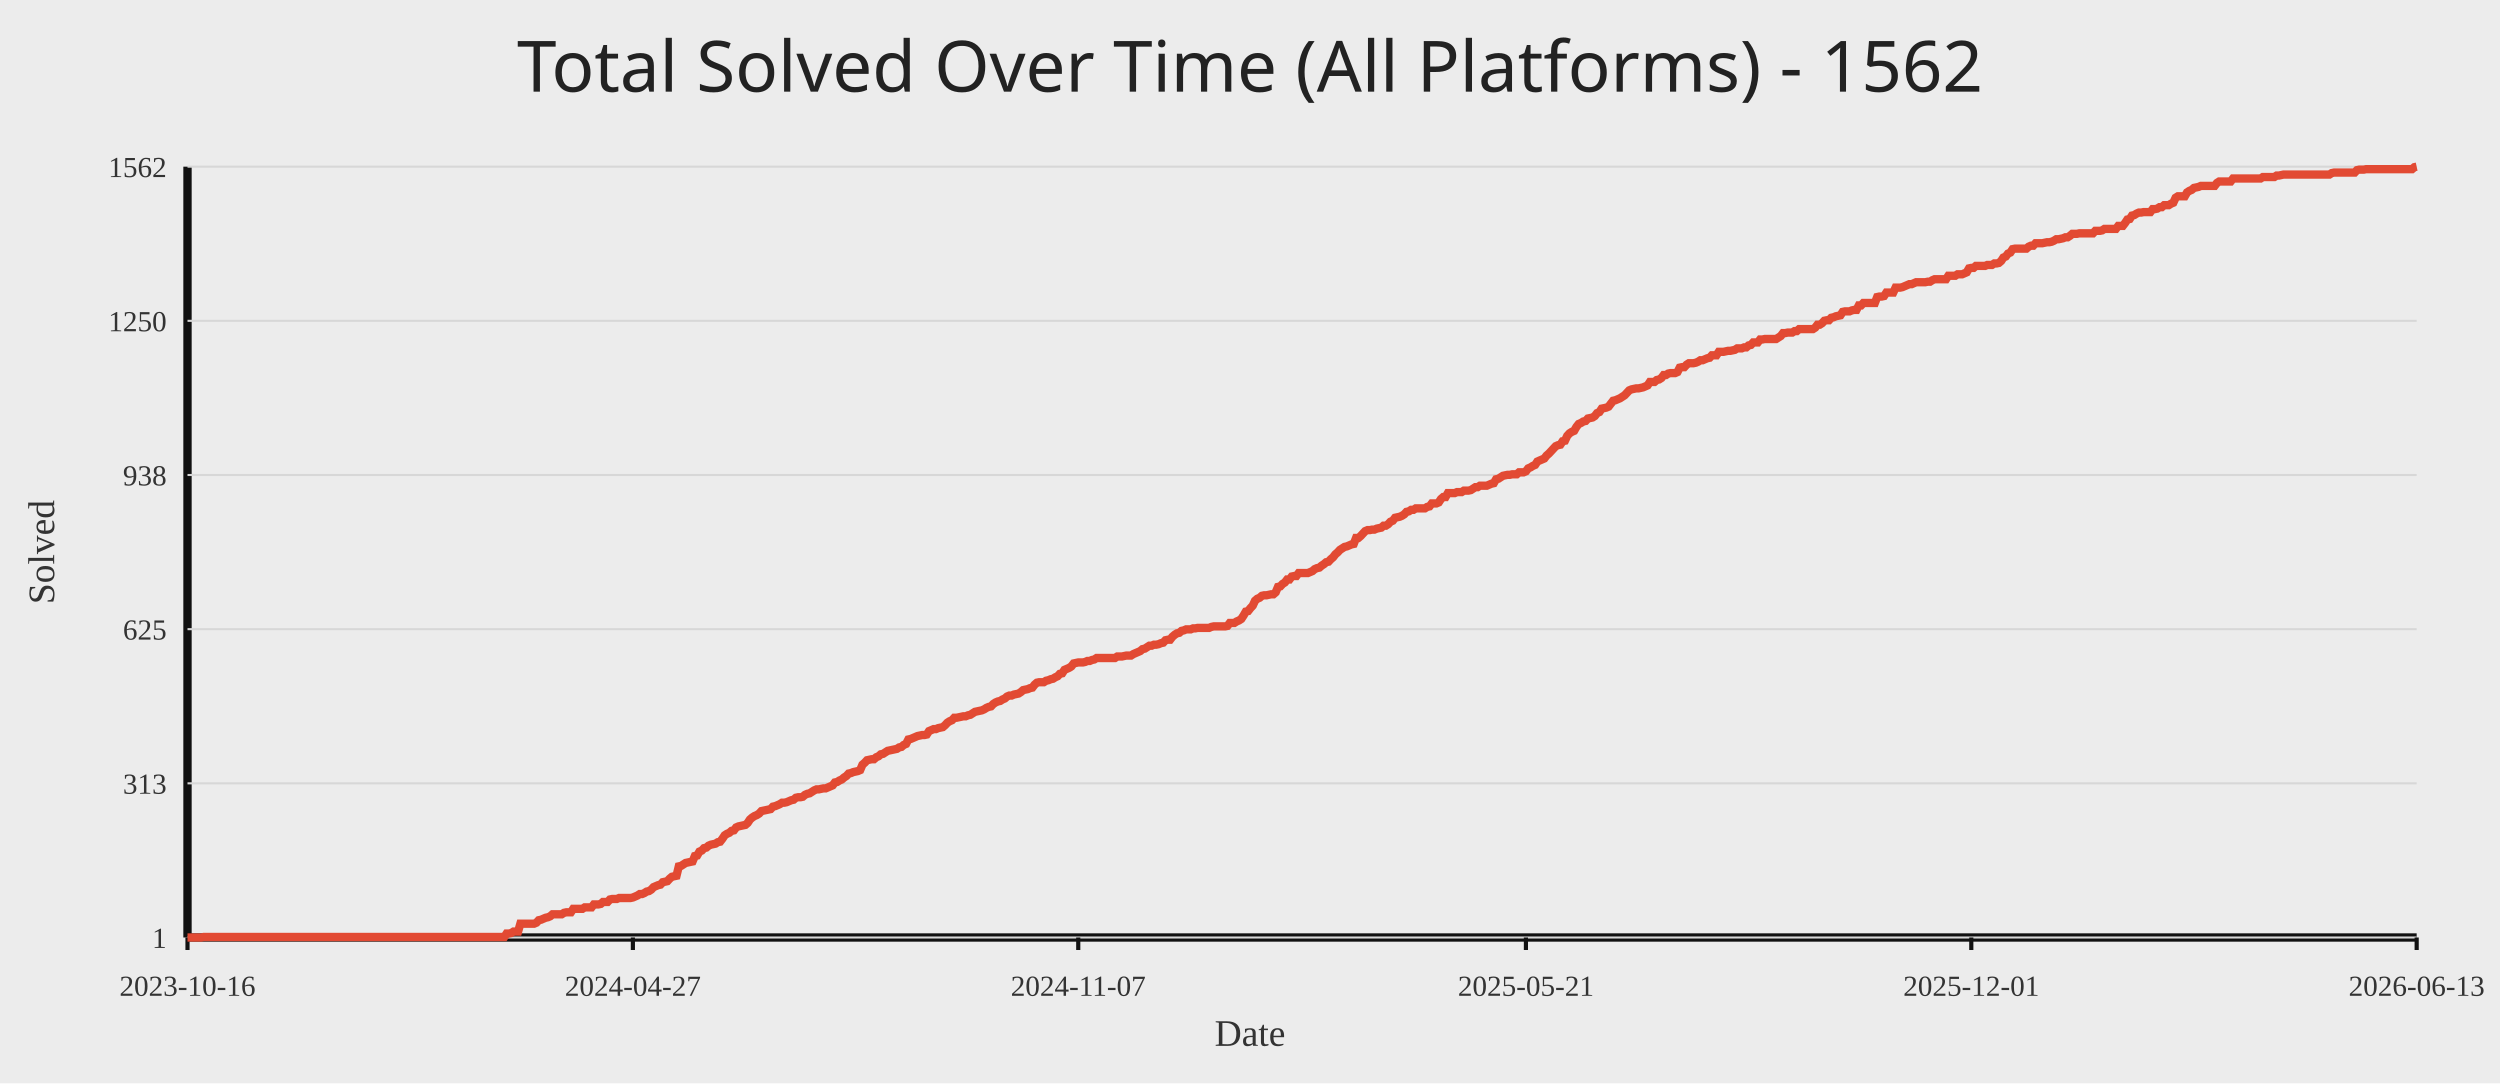
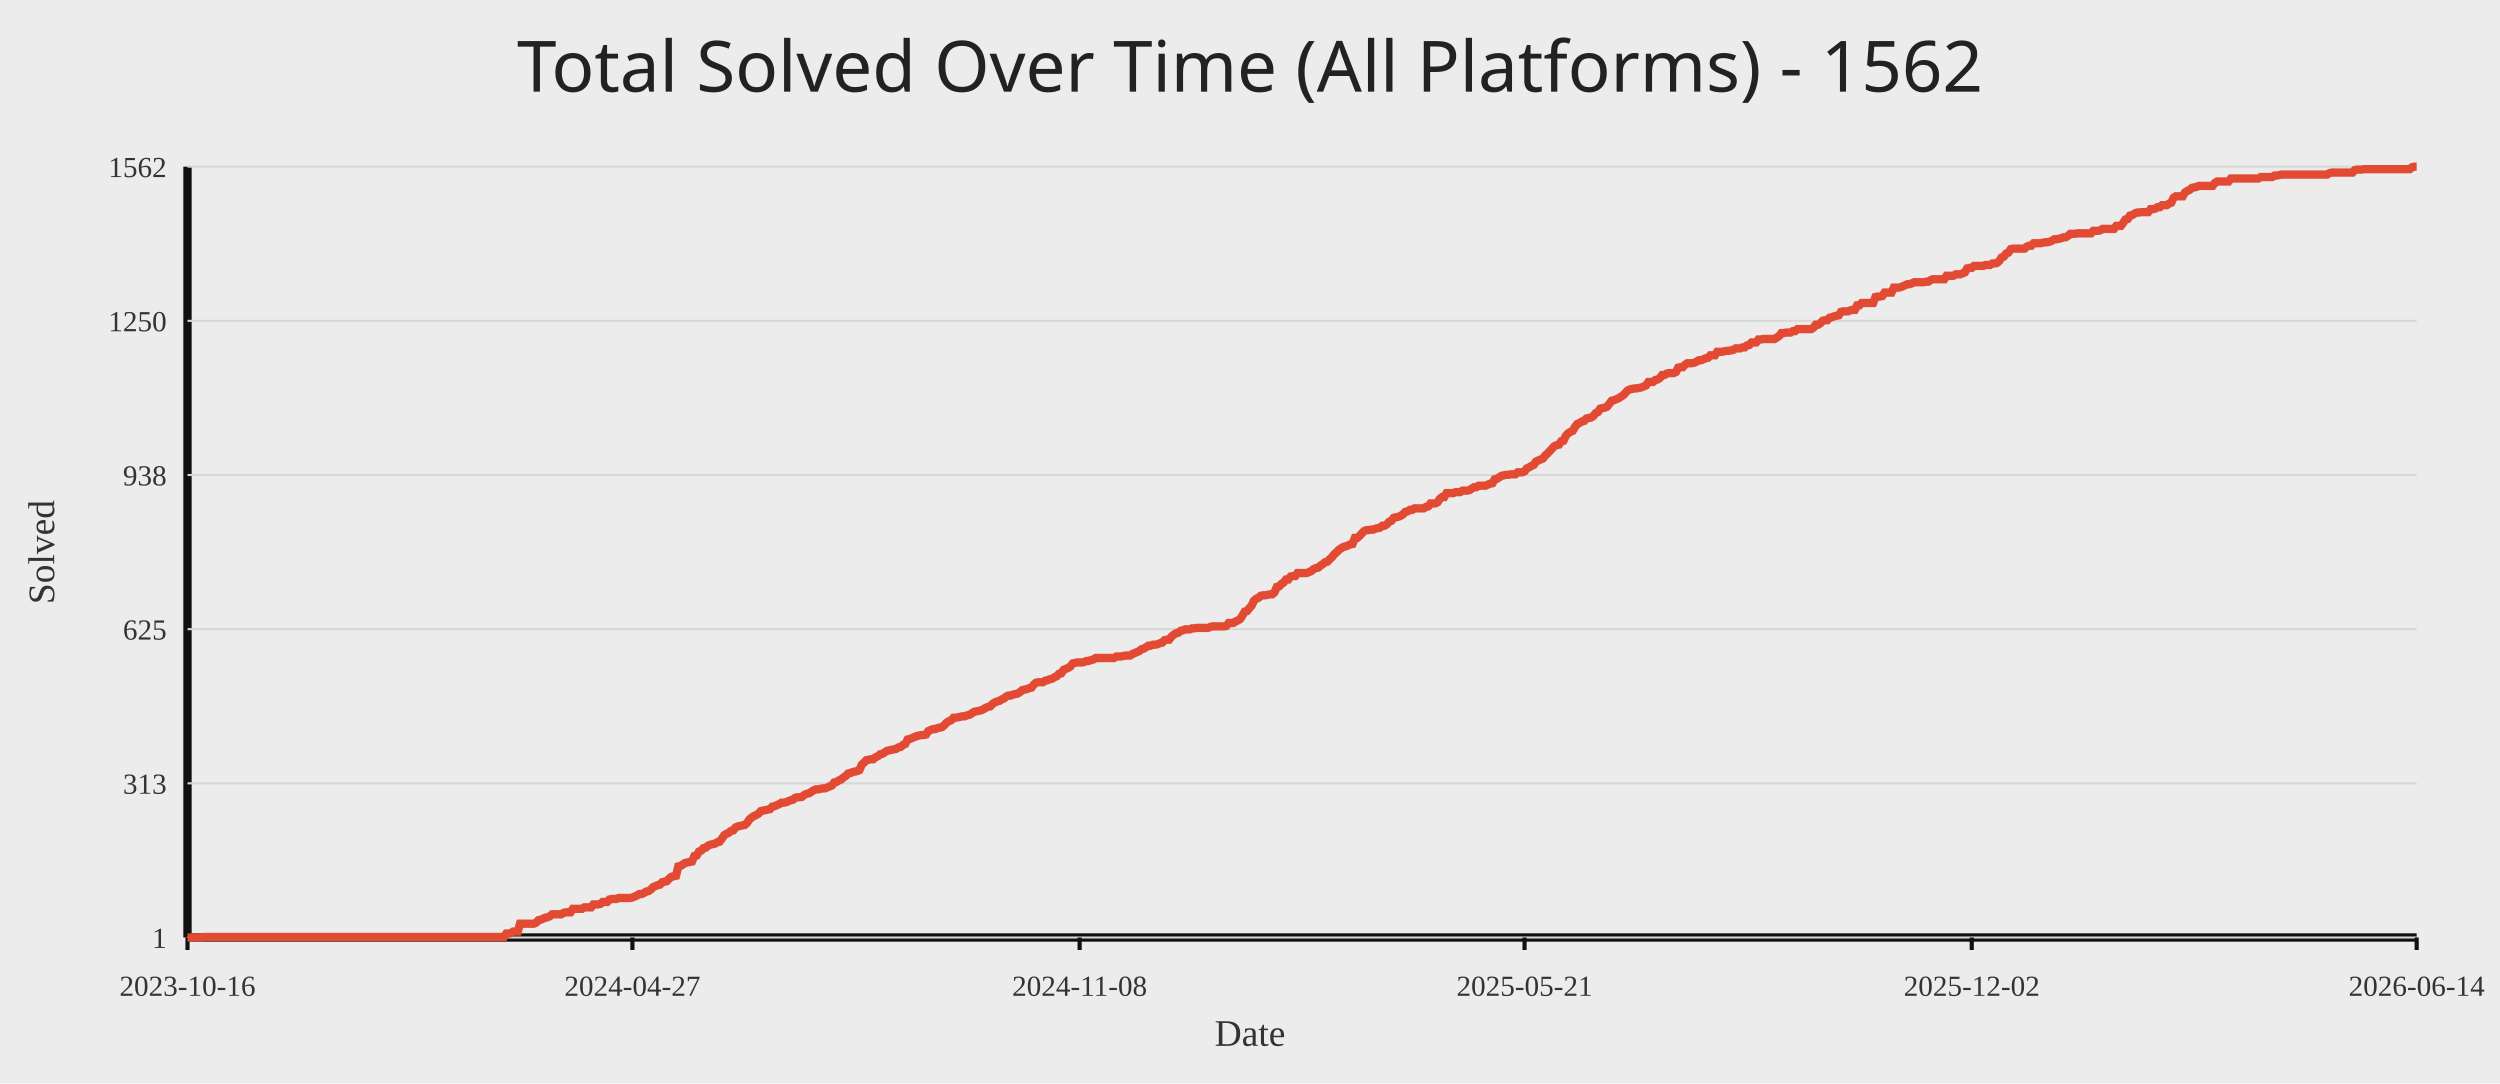
<svg xmlns="http://www.w3.org/2000/svg" width="1200" height="520">
  <rect width="100%" height="100%" fill="#ececec" />
  <text x="50%" y="44" text-anchor="middle" fill="#222" font-size="34" font-family="Comic Sans MS, Segoe UI">Total Solved Over Time (All Platforms) - 1562</text>
  <line x1="90" y1="450" x2="1160" y2="450" stroke="#111" stroke-width="4" />
  <line x1="90" y1="80" x2="90" y2="450" stroke="#111" stroke-width="4" />
  <line x1="90" y1="450.00" x2="1160" y2="450.00" stroke="#d7d7d7" stroke-width="1" />
  <text x="80" y="455.00" text-anchor="end" fill="#333" font-size="14">1</text>
  <line x1="90" y1="376.00" x2="1160" y2="376.00" stroke="#d7d7d7" stroke-width="1" />
  <text x="80" y="381.00" text-anchor="end" fill="#333" font-size="14">313</text>
  <line x1="90" y1="302.00" x2="1160" y2="302.00" stroke="#d7d7d7" stroke-width="1" />
  <text x="80" y="307.00" text-anchor="end" fill="#333" font-size="14">625</text>
  <line x1="90" y1="228.00" x2="1160" y2="228.00" stroke="#d7d7d7" stroke-width="1" />
  <text x="80" y="233.00" text-anchor="end" fill="#333" font-size="14">938</text>
  <line x1="90" y1="154.00" x2="1160" y2="154.00" stroke="#d7d7d7" stroke-width="1" />
  <text x="80" y="159.00" text-anchor="end" fill="#333" font-size="14">1250</text>
  <line x1="90" y1="80.00" x2="1160" y2="80.00" stroke="#d7d7d7" stroke-width="1" />
  <text x="80" y="85.00" text-anchor="end" fill="#333" font-size="14">1562</text>
  <line x1="90.00" y1="450" x2="90.00" y2="456" stroke="#111" stroke-width="2" />
  <text x="90.00" y="478" text-anchor="middle" fill="#333" font-size="14">2023-10-16</text>
-   <line x1="303.78" y1="450" x2="303.78" y2="456" stroke="#111" stroke-width="2" />
-   <text x="303.78" y="478" text-anchor="middle" fill="#333" font-size="14">2024-04-27</text>
-   <line x1="517.56" y1="450" x2="517.56" y2="456" stroke="#111" stroke-width="2" />
-   <text x="517.56" y="478" text-anchor="middle" fill="#333" font-size="14">2024-11-07</text>
-   <line x1="732.44" y1="450" x2="732.44" y2="456" stroke="#111" stroke-width="2" />
-   <text x="732.44" y="478" text-anchor="middle" fill="#333" font-size="14">2025-05-21</text>
-   <line x1="946.22" y1="450" x2="946.22" y2="456" stroke="#111" stroke-width="2" />
-   <text x="946.22" y="478" text-anchor="middle" fill="#333" font-size="14">2025-12-01</text>
+   <line x1="303.56" y1="450" x2="303.56" y2="456" stroke="#111" stroke-width="2" />
+   <text x="303.56" y="478" text-anchor="middle" fill="#333" font-size="14">2024-04-27</text>
+   <line x1="518.22" y1="450" x2="518.22" y2="456" stroke="#111" stroke-width="2" />
+   <text x="518.22" y="478" text-anchor="middle" fill="#333" font-size="14">2024-11-08</text>
+   <line x1="731.78" y1="450" x2="731.78" y2="456" stroke="#111" stroke-width="2" />
+   <text x="731.78" y="478" text-anchor="middle" fill="#333" font-size="14">2025-05-21</text>
+   <line x1="946.44" y1="450" x2="946.44" y2="456" stroke="#111" stroke-width="2" />
+   <text x="946.44" y="478" text-anchor="middle" fill="#333" font-size="14">2025-12-02</text>
  <line x1="1160.00" y1="450" x2="1160.00" y2="456" stroke="#111" stroke-width="2" />
-   <text x="1160.00" y="478" text-anchor="middle" fill="#333" font-size="14">2026-06-13</text>
-   <polyline fill="none" stroke="#e24a33" stroke-width="4" points="90.00,450.00 91.10,450.00 92.20,450.00 93.31,450.00 94.41,450.00 95.51,450.00 96.61,450.00 97.71,449.76 98.82,449.76 99.92,449.76 101.02,449.76 102.12,449.76 103.22,449.76 104.33,449.76 105.43,449.76 106.53,449.76 107.63,449.76 108.73,449.76 109.84,449.76 110.94,449.76 112.04,449.76 113.14,449.76 114.24,449.76 115.35,449.76 116.45,449.76 117.55,449.76 118.65,449.76 119.75,449.76 120.85,449.76 121.96,449.76 123.06,449.76 124.16,449.76 125.26,449.76 126.36,449.76 127.47,449.76 128.57,449.76 129.67,449.76 130.77,449.76 131.87,449.76 132.98,449.76 134.08,449.76 135.18,449.76 136.28,449.76 137.38,449.76 138.49,449.76 139.59,449.76 140.69,449.76 141.79,449.76 142.89,449.76 144.00,449.76 145.10,449.76 146.20,449.76 147.30,449.76 148.40,449.76 149.51,449.76 150.61,449.76 151.71,449.76 152.81,449.76 153.91,449.76 155.02,449.76 156.12,449.76 157.22,449.76 158.32,449.76 159.42,449.76 160.53,449.76 161.63,449.76 162.73,449.76 163.83,449.76 164.93,449.76 166.04,449.76 167.14,449.76 168.24,449.76 169.34,449.76 170.44,449.76 171.54,449.76 172.65,449.76 173.75,449.76 174.85,449.76 175.95,449.76 177.05,449.76 178.16,449.76 179.26,449.76 180.36,449.76 181.46,449.76 182.56,449.76 183.67,449.76 184.77,449.76 185.87,449.76 186.97,449.76 188.07,449.76 189.18,449.76 190.28,449.76 191.38,449.76 192.48,449.76 193.58,449.76 194.69,449.76 195.79,449.76 196.89,449.76 197.99,449.76 199.09,449.76 200.20,449.76 201.30,449.76 202.40,449.76 203.50,449.76 204.60,449.76 205.71,449.76 206.81,449.76 207.91,449.76 209.01,449.76 210.11,449.76 211.22,449.76 212.32,449.76 213.42,449.76 214.52,449.76 215.62,449.76 216.73,449.76 217.83,449.76 218.93,449.76 220.03,449.76 221.13,449.76 222.23,449.76 223.34,449.76 224.44,449.76 225.54,449.76 226.64,449.76 227.74,449.76 228.85,449.76 229.95,449.76 231.05,449.76 232.15,449.76 233.25,449.76 234.36,449.76 235.46,449.76 236.56,449.76 237.66,449.76 238.76,449.76 239.87,449.76 240.97,449.76 242.07,449.76 243.17,448.10 244.27,448.10 245.38,447.87 246.48,447.16 247.58,447.16 248.68,447.16 249.78,443.36 250.89,443.36 251.99,443.36 253.09,443.36 254.19,443.36 255.29,443.36 256.40,443.36 257.50,442.89 258.60,441.70 259.70,441.47 260.80,440.99 261.91,440.52 263.01,440.28 264.11,439.81 265.21,438.86 266.31,438.86 267.42,438.86 268.52,438.86 269.62,438.86 270.72,438.15 271.82,437.91 272.92,437.91 274.03,437.91 275.13,436.25 276.23,436.25 277.33,436.25 278.43,436.25 279.54,436.25 280.64,435.54 281.74,435.54 282.84,435.54 283.94,435.54 285.05,434.12 286.15,434.12 287.25,434.12 288.35,433.88 289.45,432.93 290.56,432.93 291.66,432.93 292.76,431.75 293.86,431.51 294.96,431.51 296.07,431.51 297.17,431.04 298.27,431.04 299.37,431.04 300.47,431.04 301.58,431.04 302.68,431.04 303.78,430.80 304.88,430.33 305.98,429.85 307.09,429.14 308.19,429.14 309.29,428.67 310.39,427.96 311.49,427.72 312.60,427.01 313.70,425.82 314.80,425.35 315.90,424.88 317.00,424.64 318.11,423.45 319.21,423.22 320.31,422.98 321.41,421.79 322.51,420.85 323.61,420.61 324.72,420.37 325.82,415.87 326.92,415.63 328.02,414.92 329.12,414.21 330.23,413.97 331.33,413.73 332.43,413.50 333.53,410.89 334.63,410.65 335.74,408.76 336.84,408.28 337.94,407.10 339.04,406.86 340.14,405.91 341.25,405.44 342.35,405.20 343.45,404.96 344.55,404.25 345.65,404.02 346.76,402.59 347.86,400.94 348.96,400.22 350.06,399.75 351.16,398.80 352.27,398.57 353.37,397.14 354.47,396.67 355.57,396.43 356.67,396.19 357.78,395.96 358.88,395.01 359.98,393.35 361.08,392.40 362.18,391.69 363.29,391.22 364.39,390.51 365.49,389.32 366.59,389.08 367.69,388.85 368.80,388.61 369.90,388.37 371.00,387.19 372.10,386.95 373.20,386.48 374.30,386.00 375.41,385.29 376.51,385.29 377.61,385.05 378.71,384.58 379.81,384.11 380.92,383.87 382.02,382.92 383.12,382.68 384.22,382.68 385.32,382.45 386.43,381.50 387.53,381.02 388.63,380.79 389.73,380.08 390.83,379.37 391.94,378.89 393.04,378.89 394.14,378.65 395.24,378.42 396.34,378.42 397.45,377.94 398.55,377.47 399.65,377.00 400.75,375.57 401.85,375.34 402.96,374.63 404.06,374.15 405.16,373.20 406.26,372.49 407.36,371.31 408.47,371.07 409.57,370.60 410.67,370.36 411.77,370.12 412.87,369.65 413.98,367.04 415.08,366.09 416.18,364.91 417.28,364.67 418.38,364.43 419.49,364.43 420.59,363.48 421.69,363.01 422.79,362.06 423.89,361.83 424.99,361.11 426.10,360.40 427.20,360.17 428.30,359.93 429.40,359.69 430.50,359.46 431.61,358.74 432.71,358.51 433.81,357.56 434.91,357.09 436.01,354.95 437.12,354.71 438.22,354.24 439.32,353.77 440.42,353.29 441.52,353.06 442.63,352.82 443.73,352.82 444.83,352.58 445.93,350.92 447.03,350.45 448.14,349.97 449.24,349.97 450.34,349.50 451.44,349.26 452.54,349.03 453.65,348.08 454.75,346.89 455.85,346.18 456.95,345.71 458.05,344.52 459.16,344.52 460.26,344.29 461.36,344.05 462.46,343.81 463.56,343.81 464.67,343.34 465.77,343.10 466.87,342.39 467.97,341.68 469.07,341.44 470.18,341.20 471.28,340.97 472.38,340.49 473.48,339.78 474.58,339.31 475.68,339.07 476.79,337.89 477.89,337.17 478.99,336.70 480.09,336.46 481.19,335.75 482.30,335.28 483.40,334.33 484.50,333.86 485.60,333.86 486.70,333.38 487.81,333.15 488.91,332.91 490.01,332.20 491.11,331.25 492.21,331.01 493.32,330.78 494.42,330.30 495.52,330.06 496.62,328.64 497.72,327.69 498.83,327.46 499.93,327.46 501.03,327.46 502.13,326.75 503.23,326.51 504.34,326.03 505.44,325.80 506.54,325.09 507.64,324.61 508.74,323.43 509.85,323.19 510.95,321.53 512.05,321.06 513.15,320.58 514.25,319.87 515.36,318.45 516.46,318.21 517.56,317.98 518.66,317.98 519.76,317.98 520.87,317.74 521.97,317.26 523.07,317.26 524.17,316.79 525.27,316.55 526.37,315.84 527.48,315.84 528.58,315.84 529.68,315.84 530.78,315.84 531.88,315.84 532.99,315.84 534.09,315.84 535.19,315.84 536.29,315.13 537.39,315.13 538.50,315.13 539.60,314.89 540.70,314.66 541.80,314.66 542.90,314.66 544.01,313.95 545.11,313.47 546.21,313.00 547.31,312.52 548.41,311.58 549.52,311.34 550.62,310.63 551.72,309.92 552.82,309.92 553.92,309.44 555.03,309.44 556.13,309.21 557.23,308.73 558.33,308.49 559.43,307.31 560.54,307.07 561.64,307.07 562.74,305.65 563.84,304.70 564.94,303.99 566.05,303.75 567.15,302.81 568.25,302.57 569.35,302.09 570.45,302.09 571.56,302.09 572.66,301.62 573.76,301.62 574.86,301.38 575.96,301.38 577.06,301.38 578.17,301.38 579.27,301.38 580.37,301.38 581.47,300.91 582.57,300.67 583.68,300.67 584.78,300.67 585.88,300.67 586.98,300.67 588.08,300.67 589.19,300.44 590.29,299.01 591.39,299.01 592.49,299.01 593.59,298.30 594.70,297.83 595.80,297.12 596.90,295.46 598.00,293.56 599.10,293.32 600.21,291.90 601.31,290.72 602.41,288.35 603.51,287.40 604.61,286.93 605.72,285.98 606.82,285.74 607.92,285.74 609.02,285.50 610.12,285.27 611.23,285.27 612.33,284.32 613.43,281.71 614.53,281.47 615.63,280.29 616.74,279.58 617.84,278.16 618.94,278.16 620.04,276.73 621.14,276.50 622.25,276.50 623.35,275.07 624.45,275.07 625.55,275.07 626.65,275.07 627.75,275.07 628.86,274.60 629.96,274.13 631.06,273.18 632.16,272.70 633.26,272.47 634.37,271.52 635.47,270.81 636.57,269.86 637.67,269.62 638.77,268.44 639.88,267.49 640.98,266.07 642.08,265.12 643.18,263.93 644.28,263.22 645.39,262.51 646.49,262.27 647.59,261.80 648.69,261.33 649.79,261.09 650.90,258.24 652.00,258.24 653.10,257.30 654.20,256.11 655.30,254.93 656.41,254.45 657.51,254.45 658.61,254.22 659.71,254.22 660.81,253.74 661.92,253.50 663.02,253.27 664.12,252.32 665.22,252.32 666.32,251.61 667.43,250.42 668.53,249.95 669.63,248.53 670.73,248.29 671.83,248.05 672.94,247.58 674.04,246.87 675.14,245.68 676.24,245.45 677.34,244.73 678.44,244.73 679.55,244.02 680.65,244.02 681.75,244.02 682.85,244.02 683.95,244.02 685.06,243.31 686.16,243.07 687.26,241.65 688.36,241.65 689.46,241.65 690.57,241.18 691.67,239.52 692.77,238.57 693.87,238.57 694.97,236.68 696.08,236.68 697.18,236.68 698.28,236.68 699.38,236.20 700.48,236.20 701.59,236.20 702.69,235.49 703.79,235.49 704.89,235.49 705.99,235.25 707.10,234.54 708.20,233.83 709.30,233.83 710.40,233.12 711.50,233.12 712.61,233.12 713.71,233.12 714.81,232.65 715.91,232.17 717.01,231.93 718.12,230.04 719.22,229.80 720.32,229.09 721.42,228.38 722.52,228.14 723.63,227.91 724.73,227.91 725.83,227.67 726.93,227.67 728.03,227.67 729.13,226.72 730.24,226.72 731.34,226.72 732.44,226.25 733.54,224.82 734.64,224.35 735.75,223.64 736.85,223.16 737.95,221.51 739.05,221.03 740.15,220.56 741.26,220.08 742.36,218.66 743.46,217.71 744.56,216.53 745.66,215.34 746.77,214.16 747.87,213.68 748.97,213.45 750.07,211.79 751.17,211.55 752.28,209.18 753.38,207.99 754.48,207.28 755.58,206.81 756.68,204.91 757.79,203.49 758.89,203.02 759.99,202.31 761.09,202.07 762.19,200.88 763.30,200.65 764.40,200.41 765.50,199.70 766.60,198.28 767.70,197.80 768.81,196.14 769.91,195.91 771.01,195.67 772.11,195.20 773.21,193.77 774.32,192.35 775.42,192.11 776.52,191.64 777.62,191.17 778.72,190.45 779.82,189.74 780.93,188.56 782.03,187.37 783.13,186.90 784.23,186.66 785.33,186.43 786.44,186.43 787.54,186.19 788.64,185.95 789.74,185.48 790.84,185.00 791.95,183.34 793.05,183.34 794.15,183.34 795.25,182.40 796.35,182.16 797.46,181.45 798.56,180.03 799.66,180.03 800.76,179.31 801.86,179.08 802.97,179.08 804.07,179.08 805.17,178.60 806.27,176.47 807.37,176.23 808.48,176.23 809.58,175.05 810.68,174.34 811.78,174.34 812.88,174.34 813.99,174.10 815.09,173.63 816.19,172.91 817.29,172.91 818.39,172.44 819.50,171.97 820.60,171.73 821.70,170.54 822.80,170.54 823.90,170.54 825.01,168.89 826.11,168.89 827.21,168.89 828.31,168.65 829.41,168.41 830.51,168.41 831.62,168.17 832.72,167.94 833.82,167.23 834.92,167.23 836.02,167.23 837.13,166.75 838.23,166.75 839.33,165.80 840.43,165.57 841.53,164.38 842.64,164.38 843.74,164.38 844.84,162.96 845.94,162.96 847.04,162.72 848.15,162.72 849.25,162.72 850.35,162.72 851.45,162.72 852.55,162.72 853.66,162.01 854.76,161.30 855.86,159.88 856.96,159.88 858.06,159.64 859.17,159.64 860.27,159.64 861.37,158.93 862.47,158.93 863.57,157.98 864.68,157.98 865.78,157.98 866.88,157.98 867.98,157.98 869.08,157.98 870.19,157.98 871.29,157.27 872.39,155.85 873.49,155.85 874.59,155.14 875.70,153.95 876.80,153.72 877.90,153.72 879.00,152.53 880.10,152.29 881.20,151.82 882.31,151.58 883.41,151.35 884.51,149.69 885.61,149.45 886.71,149.45 887.82,149.45 888.92,148.98 890.02,148.74 891.12,148.74 892.22,146.60 893.33,146.60 894.43,145.42 895.53,145.42 896.63,145.42 897.73,145.42 898.84,145.42 899.94,145.42 901.04,142.58 902.14,142.34 903.24,142.34 904.35,142.10 905.45,140.44 906.55,140.44 907.65,140.44 908.75,140.44 909.86,138.07 910.96,138.07 912.06,138.07 913.16,137.83 914.26,137.36 915.37,136.89 916.47,136.41 917.57,136.41 918.67,135.94 919.77,135.46 920.88,135.46 921.98,135.46 923.08,135.46 924.18,135.46 925.28,135.23 926.39,135.23 927.49,134.52 928.59,134.04 929.69,134.04 930.79,134.04 931.89,134.04 933.00,134.04 934.10,134.04 935.20,132.38 936.30,132.38 937.40,132.38 938.51,132.38 939.61,131.67 940.71,131.67 941.81,131.67 942.91,131.20 944.02,130.72 945.12,128.83 946.22,128.59 947.32,128.59 948.42,127.64 949.53,127.64 950.63,127.64 951.73,127.64 952.83,127.64 953.93,127.17 955.04,127.17 956.14,127.17 957.24,126.46 958.34,126.46 959.44,126.22 960.55,125.27 961.65,123.61 962.75,123.14 963.85,121.72 964.95,121.24 966.06,119.58 967.16,119.35 968.26,119.35 969.36,119.35 970.46,119.35 971.57,119.35 972.67,119.35 973.77,118.40 974.87,117.92 975.97,117.92 977.08,116.74 978.18,116.74 979.28,116.74 980.38,116.74 981.48,116.50 982.58,116.27 983.69,116.27 984.79,116.03 985.89,115.55 986.99,114.84 988.09,114.84 989.20,114.61 990.30,114.37 991.40,113.89 992.50,113.89 993.60,113.18 994.71,112.24 995.81,112.24 996.91,112.24 998.01,112.00 999.11,112.00 1000.22,112.00 1001.32,112.00 1002.42,112.00 1003.52,112.00 1004.62,112.00 1005.73,110.81 1006.83,110.81 1007.93,110.81 1009.03,110.58 1010.13,109.87 1011.24,109.87 1012.34,109.87 1013.44,109.87 1014.54,109.87 1015.64,109.87 1016.75,108.44 1017.85,108.44 1018.95,108.44 1020.05,107.02 1021.15,105.36 1022.26,105.12 1023.36,103.47 1024.46,103.23 1025.56,102.52 1026.66,102.04 1027.77,102.04 1028.87,101.81 1029.97,101.81 1031.07,101.81 1032.17,101.81 1033.27,100.38 1034.38,100.38 1035.48,100.15 1036.58,99.44 1037.68,99.44 1038.78,98.49 1039.89,98.49 1040.99,98.49 1042.09,97.78 1043.19,97.30 1044.29,94.93 1045.40,94.22 1046.50,94.22 1047.60,94.22 1048.70,94.22 1049.80,92.33 1050.91,91.61 1052.01,91.14 1053.11,90.19 1054.21,89.96 1055.31,89.72 1056.42,89.24 1057.52,89.24 1058.62,89.24 1059.72,89.24 1060.82,89.24 1061.93,89.24 1063.03,89.24 1064.13,87.82 1065.23,87.11 1066.33,87.11 1067.44,87.11 1068.54,87.11 1069.64,87.11 1070.74,87.11 1071.84,85.69 1072.95,85.69 1074.05,85.69 1075.15,85.69 1076.25,85.69 1077.35,85.69 1078.46,85.69 1079.56,85.69 1080.66,85.69 1081.76,85.69 1082.86,85.69 1083.96,85.69 1085.07,85.69 1086.17,84.98 1087.27,84.98 1088.37,84.98 1089.47,84.98 1090.58,84.98 1091.68,84.98 1092.78,84.27 1093.88,84.27 1094.98,84.03 1096.09,83.79 1097.19,83.79 1098.29,83.79 1099.39,83.79 1100.49,83.79 1101.60,83.79 1102.70,83.79 1103.80,83.79 1104.90,83.79 1106.00,83.79 1107.11,83.79 1108.21,83.79 1109.31,83.79 1110.41,83.79 1111.51,83.79 1112.62,83.79 1113.72,83.79 1114.82,83.79 1115.92,83.79 1117.02,83.79 1118.13,83.79 1119.23,83.08 1120.33,82.84 1121.43,82.84 1122.53,82.84 1123.64,82.84 1124.74,82.84 1125.84,82.84 1126.94,82.84 1128.04,82.84 1129.15,82.84 1130.25,82.84 1131.35,81.66 1132.45,81.42 1133.55,81.42 1134.65,81.42 1135.76,81.19 1136.86,81.19 1137.96,81.19 1139.06,81.19 1140.16,81.19 1141.27,81.19 1142.37,81.19 1143.47,81.19 1144.57,81.19 1145.67,81.19 1146.78,81.19 1147.88,81.19 1148.98,81.19 1150.08,81.19 1151.18,81.19 1152.29,81.19 1153.39,81.19 1154.49,81.19 1155.59,81.19 1156.69,81.19 1157.80,81.19 1158.90,80.24 1160.00,80.00" />
+   <text x="1160.00" y="478" text-anchor="middle" fill="#333" font-size="14">2026-06-14</text>
+   <polyline fill="none" stroke="#e24a33" stroke-width="4" points="90.00,450.00 91.10,450.00 92.20,450.00 93.30,450.00 94.40,450.00 95.50,450.00 96.60,450.00 97.71,449.76 98.81,449.76 99.91,449.76 101.01,449.76 102.11,449.76 103.21,449.76 104.31,449.76 105.41,449.76 106.51,449.76 107.61,449.76 108.71,449.76 109.81,449.76 110.92,449.76 112.02,449.76 113.12,449.76 114.22,449.76 115.32,449.76 116.42,449.76 117.52,449.76 118.62,449.76 119.72,449.76 120.82,449.76 121.92,449.76 123.02,449.76 124.13,449.76 125.23,449.76 126.33,449.76 127.43,449.76 128.53,449.76 129.63,449.76 130.73,449.76 131.83,449.76 132.93,449.76 134.03,449.76 135.13,449.76 136.23,449.76 137.34,449.76 138.44,449.76 139.54,449.76 140.64,449.76 141.74,449.76 142.84,449.76 143.94,449.76 145.04,449.76 146.14,449.76 147.24,449.76 148.34,449.76 149.44,449.76 150.55,449.76 151.65,449.76 152.75,449.76 153.85,449.76 154.95,449.76 156.05,449.76 157.15,449.76 158.25,449.76 159.35,449.76 160.45,449.76 161.55,449.76 162.65,449.76 163.76,449.76 164.86,449.76 165.96,449.76 167.06,449.76 168.16,449.76 169.26,449.76 170.36,449.76 171.46,449.76 172.56,449.76 173.66,449.76 174.76,449.76 175.86,449.76 176.97,449.76 178.07,449.76 179.17,449.76 180.27,449.76 181.37,449.76 182.47,449.76 183.57,449.76 184.67,449.76 185.77,449.76 186.87,449.76 187.97,449.76 189.07,449.76 190.17,449.76 191.28,449.76 192.38,449.76 193.48,449.76 194.58,449.76 195.68,449.76 196.78,449.76 197.88,449.76 198.98,449.76 200.08,449.76 201.18,449.76 202.28,449.76 203.38,449.76 204.49,449.76 205.59,449.76 206.69,449.76 207.79,449.76 208.89,449.76 209.99,449.76 211.09,449.76 212.19,449.76 213.29,449.76 214.39,449.76 215.49,449.76 216.59,449.76 217.70,449.76 218.80,449.76 219.90,449.76 221.00,449.76 222.10,449.76 223.20,449.76 224.30,449.76 225.40,449.76 226.50,449.76 227.60,449.76 228.70,449.76 229.80,449.76 230.91,449.76 232.01,449.76 233.11,449.76 234.21,449.76 235.31,449.76 236.41,449.76 237.51,449.76 238.61,449.76 239.71,449.76 240.81,449.76 241.91,449.76 243.01,448.10 244.12,448.10 245.22,447.87 246.32,447.16 247.42,447.16 248.52,447.16 249.62,443.36 250.72,443.36 251.82,443.36 252.92,443.36 254.02,443.36 255.12,443.36 256.22,443.36 257.33,442.89 258.43,441.70 259.53,441.47 260.63,440.99 261.73,440.52 262.83,440.28 263.93,439.81 265.03,438.86 266.13,438.86 267.23,438.86 268.33,438.86 269.43,438.86 270.53,438.15 271.64,437.91 272.74,437.91 273.84,437.91 274.94,436.25 276.04,436.25 277.14,436.25 278.24,436.25 279.34,436.25 280.44,435.54 281.54,435.54 282.64,435.54 283.74,435.54 284.85,434.12 285.95,434.12 287.05,434.12 288.15,433.88 289.25,432.93 290.35,432.93 291.45,432.93 292.55,431.75 293.65,431.51 294.75,431.51 295.85,431.51 296.95,431.04 298.06,431.04 299.16,431.04 300.26,431.04 301.36,431.04 302.46,431.04 303.56,430.80 304.66,430.33 305.76,429.85 306.86,429.14 307.96,429.14 309.06,428.67 310.16,427.96 311.27,427.72 312.37,427.01 313.47,425.82 314.57,425.35 315.67,424.88 316.77,424.64 317.87,423.45 318.97,423.22 320.07,422.98 321.17,421.79 322.27,420.85 323.37,420.61 324.48,420.37 325.58,415.87 326.68,415.63 327.78,414.92 328.88,414.21 329.98,413.97 331.08,413.73 332.18,413.50 333.28,410.89 334.38,410.65 335.48,408.76 336.58,408.28 337.69,407.10 338.79,406.86 339.89,405.91 340.99,405.44 342.09,405.20 343.19,404.96 344.29,404.25 345.39,404.02 346.49,402.59 347.59,400.94 348.69,400.22 349.79,399.75 350.90,398.80 352.00,398.57 353.10,397.14 354.20,396.67 355.30,396.43 356.40,396.19 357.50,395.96 358.60,395.01 359.70,393.35 360.80,392.40 361.90,391.69 363.00,391.22 364.10,390.51 365.21,389.32 366.31,389.08 367.41,388.85 368.51,388.61 369.61,388.37 370.71,387.19 371.81,386.95 372.91,386.48 374.01,386.00 375.11,385.29 376.21,385.29 377.31,385.05 378.42,384.58 379.52,384.11 380.62,383.87 381.72,382.92 382.82,382.68 383.92,382.68 385.02,382.45 386.12,381.50 387.22,381.02 388.32,380.79 389.42,380.08 390.52,379.37 391.63,378.89 392.73,378.89 393.83,378.65 394.93,378.42 396.03,378.42 397.13,377.94 398.23,377.47 399.33,377.00 400.43,375.57 401.53,375.34 402.63,374.63 403.73,374.15 404.84,373.20 405.94,372.49 407.04,371.31 408.14,371.07 409.24,370.60 410.34,370.36 411.44,370.12 412.54,369.65 413.64,367.04 414.74,366.09 415.84,364.91 416.94,364.67 418.05,364.43 419.15,364.43 420.25,363.48 421.35,363.01 422.45,362.06 423.55,361.83 424.65,361.11 425.75,360.40 426.85,360.17 427.95,359.93 429.05,359.69 430.15,359.46 431.26,358.74 432.36,358.51 433.46,357.56 434.56,357.09 435.66,354.95 436.76,354.71 437.86,354.24 438.96,353.77 440.06,353.29 441.16,353.06 442.26,352.82 443.36,352.82 444.47,352.58 445.57,350.92 446.67,350.45 447.77,349.97 448.87,349.97 449.97,349.50 451.07,349.26 452.17,349.03 453.27,348.08 454.37,346.89 455.47,346.18 456.57,345.71 457.67,344.52 458.78,344.52 459.88,344.29 460.98,344.05 462.08,343.81 463.18,343.81 464.28,343.34 465.38,343.10 466.48,342.39 467.58,341.68 468.68,341.44 469.78,341.20 470.88,340.97 471.99,340.49 473.09,339.78 474.19,339.31 475.29,339.07 476.39,337.89 477.49,337.17 478.59,336.70 479.69,336.46 480.79,335.75 481.89,335.28 482.99,334.33 484.09,333.86 485.20,333.86 486.30,333.38 487.40,333.15 488.50,332.91 489.60,332.20 490.70,331.25 491.80,331.01 492.90,330.78 494.00,330.30 495.10,330.06 496.20,328.64 497.30,327.69 498.41,327.46 499.51,327.46 500.61,327.46 501.71,326.75 502.81,326.51 503.91,326.03 505.01,325.80 506.11,325.09 507.21,324.61 508.31,323.43 509.41,323.19 510.51,321.53 511.62,321.06 512.72,320.58 513.82,319.87 514.92,318.45 516.02,318.21 517.12,317.98 518.22,317.98 519.32,317.98 520.42,317.74 521.52,317.26 522.62,317.26 523.72,316.79 524.83,316.55 525.93,315.84 527.03,315.84 528.13,315.84 529.23,315.84 530.33,315.84 531.43,315.84 532.53,315.84 533.63,315.84 534.73,315.84 535.83,315.13 536.93,315.13 538.03,315.13 539.14,314.89 540.24,314.66 541.34,314.66 542.44,314.66 543.54,313.95 544.64,313.47 545.74,313.00 546.84,312.52 547.94,311.58 549.04,311.34 550.14,310.63 551.24,309.92 552.35,309.92 553.45,309.44 554.55,309.44 555.65,309.21 556.75,308.73 557.85,308.49 558.95,307.31 560.05,307.07 561.15,307.07 562.25,305.65 563.35,304.70 564.45,303.99 565.56,303.75 566.66,302.81 567.76,302.57 568.86,302.09 569.96,302.09 571.06,302.09 572.16,301.62 573.26,301.62 574.36,301.38 575.46,301.38 576.56,301.38 577.66,301.38 578.77,301.38 579.87,301.38 580.97,300.91 582.07,300.67 583.17,300.67 584.27,300.67 585.37,300.67 586.47,300.67 587.57,300.67 588.67,300.44 589.77,299.01 590.87,299.01 591.98,299.01 593.08,298.30 594.18,297.83 595.28,297.12 596.38,295.46 597.48,293.56 598.58,293.32 599.68,291.90 600.78,290.72 601.88,288.35 602.98,287.40 604.08,286.93 605.19,285.98 606.29,285.74 607.39,285.74 608.49,285.50 609.59,285.27 610.69,285.27 611.79,284.32 612.89,281.71 613.99,281.47 615.09,280.29 616.19,279.58 617.29,278.16 618.40,278.16 619.50,276.73 620.60,276.50 621.70,276.50 622.80,275.07 623.90,275.07 625.00,275.07 626.10,275.07 627.20,275.07 628.30,274.60 629.40,274.13 630.50,273.18 631.60,272.70 632.71,272.47 633.81,271.52 634.91,270.81 636.01,269.86 637.11,269.62 638.21,268.44 639.31,267.49 640.41,266.07 641.51,265.12 642.61,263.93 643.71,263.22 644.81,262.51 645.92,262.27 647.02,261.80 648.12,261.33 649.22,261.09 650.32,258.24 651.42,258.24 652.52,257.30 653.62,256.11 654.72,254.93 655.82,254.45 656.92,254.45 658.02,254.22 659.13,254.22 660.23,253.74 661.33,253.50 662.43,253.27 663.53,252.32 664.63,252.32 665.73,251.61 666.83,250.42 667.93,249.95 669.03,248.53 670.13,248.29 671.23,248.05 672.34,247.58 673.44,246.87 674.54,245.68 675.64,245.45 676.74,244.73 677.84,244.73 678.94,244.02 680.04,244.02 681.14,244.02 682.24,244.02 683.34,244.02 684.44,243.31 685.55,243.07 686.65,241.65 687.75,241.65 688.85,241.65 689.95,241.18 691.05,239.52 692.15,238.57 693.25,238.57 694.35,236.68 695.45,236.68 696.55,236.68 697.65,236.68 698.76,236.20 699.86,236.20 700.96,236.20 702.06,235.49 703.16,235.49 704.26,235.49 705.36,235.25 706.46,234.54 707.56,233.83 708.66,233.83 709.76,233.12 710.86,233.12 711.97,233.12 713.07,233.12 714.17,232.65 715.27,232.17 716.37,231.93 717.47,230.04 718.57,229.80 719.67,229.09 720.77,228.38 721.87,228.14 722.97,227.91 724.07,227.91 725.17,227.67 726.28,227.67 727.38,227.67 728.48,226.72 729.58,226.72 730.68,226.72 731.78,226.25 732.88,224.82 733.98,224.35 735.08,223.64 736.18,223.16 737.28,221.51 738.38,221.03 739.49,220.56 740.59,220.08 741.69,218.66 742.79,217.71 743.89,216.53 744.99,215.34 746.09,214.16 747.19,213.68 748.29,213.45 749.39,211.79 750.49,211.55 751.59,209.18 752.70,207.99 753.80,207.28 754.90,206.81 756.00,204.91 757.10,203.49 758.20,203.02 759.30,202.31 760.40,202.07 761.50,200.88 762.60,200.65 763.70,200.41 764.80,199.70 765.91,198.28 767.01,197.80 768.11,196.14 769.21,195.91 770.31,195.67 771.41,195.20 772.51,193.77 773.61,192.35 774.71,192.11 775.81,191.64 776.91,191.17 778.01,190.45 779.12,189.74 780.22,188.56 781.32,187.37 782.42,186.90 783.52,186.66 784.62,186.43 785.72,186.43 786.82,186.19 787.92,185.95 789.02,185.48 790.12,185.00 791.22,183.34 792.33,183.34 793.43,183.34 794.53,182.40 795.63,182.16 796.73,181.45 797.83,180.03 798.93,180.03 800.03,179.31 801.13,179.08 802.23,179.08 803.33,179.08 804.43,178.60 805.53,176.47 806.64,176.23 807.74,176.23 808.84,175.05 809.94,174.34 811.04,174.34 812.14,174.34 813.24,174.10 814.34,173.63 815.44,172.91 816.54,172.91 817.64,172.44 818.74,171.97 819.85,171.73 820.95,170.54 822.05,170.54 823.15,170.54 824.25,168.89 825.35,168.89 826.45,168.89 827.55,168.65 828.65,168.41 829.75,168.41 830.85,168.17 831.95,167.94 833.06,167.23 834.16,167.23 835.26,167.23 836.36,166.75 837.46,166.75 838.56,165.80 839.66,165.57 840.76,164.38 841.86,164.38 842.96,164.38 844.06,162.96 845.16,162.96 846.27,162.72 847.37,162.72 848.47,162.72 849.57,162.72 850.67,162.72 851.77,162.72 852.87,162.01 853.97,161.30 855.07,159.88 856.17,159.88 857.27,159.64 858.37,159.64 859.48,159.64 860.58,158.93 861.68,158.93 862.78,157.98 863.88,157.98 864.98,157.98 866.08,157.98 867.18,157.98 868.28,157.98 869.38,157.98 870.48,157.27 871.58,155.85 872.69,155.85 873.79,155.14 874.89,153.95 875.99,153.72 877.09,153.72 878.19,152.53 879.29,152.29 880.39,151.82 881.49,151.58 882.59,151.35 883.69,149.69 884.79,149.45 885.90,149.45 887.00,149.45 888.10,148.98 889.20,148.74 890.30,148.74 891.40,146.60 892.50,146.60 893.60,145.42 894.70,145.42 895.80,145.42 896.90,145.42 898.00,145.42 899.10,145.42 900.21,142.58 901.31,142.34 902.41,142.34 903.51,142.10 904.61,140.44 905.71,140.44 906.81,140.44 907.91,140.44 909.01,138.07 910.11,138.07 911.21,138.07 912.31,137.83 913.42,137.36 914.52,136.89 915.62,136.41 916.72,136.41 917.82,135.94 918.92,135.46 920.02,135.46 921.12,135.46 922.22,135.46 923.32,135.46 924.42,135.23 925.52,135.23 926.63,134.52 927.73,134.04 928.83,134.04 929.93,134.04 931.03,134.04 932.13,134.04 933.23,134.04 934.33,132.38 935.43,132.38 936.53,132.38 937.63,132.38 938.73,131.67 939.84,131.67 940.94,131.67 942.04,131.20 943.14,130.72 944.24,128.83 945.34,128.59 946.44,128.59 947.54,127.64 948.64,127.64 949.74,127.64 950.84,127.64 951.94,127.64 953.05,127.17 954.15,127.17 955.25,127.17 956.35,126.46 957.45,126.46 958.55,126.22 959.65,125.27 960.75,123.61 961.85,123.14 962.95,121.72 964.05,121.24 965.15,119.58 966.26,119.35 967.36,119.35 968.46,119.35 969.56,119.35 970.66,119.35 971.76,119.35 972.86,118.40 973.96,117.92 975.06,117.92 976.16,116.74 977.26,116.74 978.36,116.74 979.47,116.74 980.57,116.50 981.67,116.27 982.77,116.27 983.87,116.03 984.97,115.55 986.07,114.84 987.17,114.84 988.27,114.61 989.37,114.37 990.47,113.89 991.57,113.89 992.67,113.18 993.78,112.24 994.88,112.24 995.98,112.24 997.08,112.00 998.18,112.00 999.28,112.00 1000.38,112.00 1001.48,112.00 1002.58,112.00 1003.68,112.00 1004.78,110.81 1005.88,110.81 1006.99,110.81 1008.09,110.58 1009.19,109.87 1010.29,109.87 1011.39,109.87 1012.49,109.87 1013.59,109.87 1014.69,109.87 1015.79,108.44 1016.89,108.44 1017.99,108.44 1019.09,107.02 1020.20,105.36 1021.30,105.12 1022.40,103.47 1023.50,103.23 1024.60,102.52 1025.70,102.04 1026.80,102.04 1027.90,101.81 1029.00,101.81 1030.10,101.81 1031.20,101.81 1032.30,100.38 1033.41,100.38 1034.51,100.15 1035.61,99.44 1036.71,99.44 1037.81,98.49 1038.91,98.49 1040.01,98.49 1041.11,97.78 1042.21,97.30 1043.31,94.93 1044.41,94.22 1045.51,94.22 1046.62,94.22 1047.72,94.22 1048.82,92.33 1049.92,91.61 1051.02,91.14 1052.12,90.19 1053.22,89.96 1054.32,89.72 1055.42,89.24 1056.52,89.24 1057.62,89.24 1058.72,89.24 1059.83,89.24 1060.93,89.24 1062.03,89.24 1063.13,87.82 1064.23,87.11 1065.33,87.11 1066.43,87.11 1067.53,87.11 1068.63,87.11 1069.73,87.11 1070.83,85.69 1071.93,85.69 1073.03,85.69 1074.14,85.69 1075.24,85.69 1076.34,85.69 1077.44,85.69 1078.54,85.69 1079.64,85.69 1080.74,85.69 1081.84,85.69 1082.94,85.69 1084.04,85.69 1085.14,84.98 1086.24,84.98 1087.35,84.98 1088.45,84.98 1089.55,84.98 1090.65,84.98 1091.75,84.27 1092.85,84.27 1093.95,84.03 1095.05,83.79 1096.15,83.79 1097.25,83.79 1098.35,83.79 1099.45,83.79 1100.56,83.79 1101.66,83.79 1102.76,83.79 1103.86,83.79 1104.96,83.79 1106.06,83.79 1107.16,83.79 1108.26,83.79 1109.36,83.79 1110.46,83.79 1111.56,83.79 1112.66,83.79 1113.77,83.79 1114.87,83.79 1115.97,83.79 1117.07,83.79 1118.17,83.08 1119.27,82.84 1120.37,82.84 1121.47,82.84 1122.57,82.84 1123.67,82.84 1124.77,82.84 1125.87,82.84 1126.98,82.84 1128.08,82.84 1129.18,82.84 1130.28,81.66 1131.38,81.42 1132.48,81.42 1133.58,81.42 1134.68,81.19 1135.78,81.19 1136.88,81.19 1137.98,81.19 1139.08,81.19 1140.19,81.19 1141.29,81.19 1142.39,81.19 1143.49,81.19 1144.59,81.19 1145.69,81.19 1146.79,81.19 1147.89,81.19 1148.99,81.19 1150.09,81.19 1151.19,81.19 1152.29,81.19 1153.40,81.19 1154.50,81.19 1155.60,81.19 1156.70,81.19 1157.80,80.24 1158.90,80.00 1160.00,80.00" />
  <text x="50%" y="502" text-anchor="middle" fill="#333" font-size="18">Date</text>
  <text x="26" y="265.00" transform="rotate(-90 26 265.00)" text-anchor="middle" fill="#333" font-size="18">Solved</text>
</svg>
